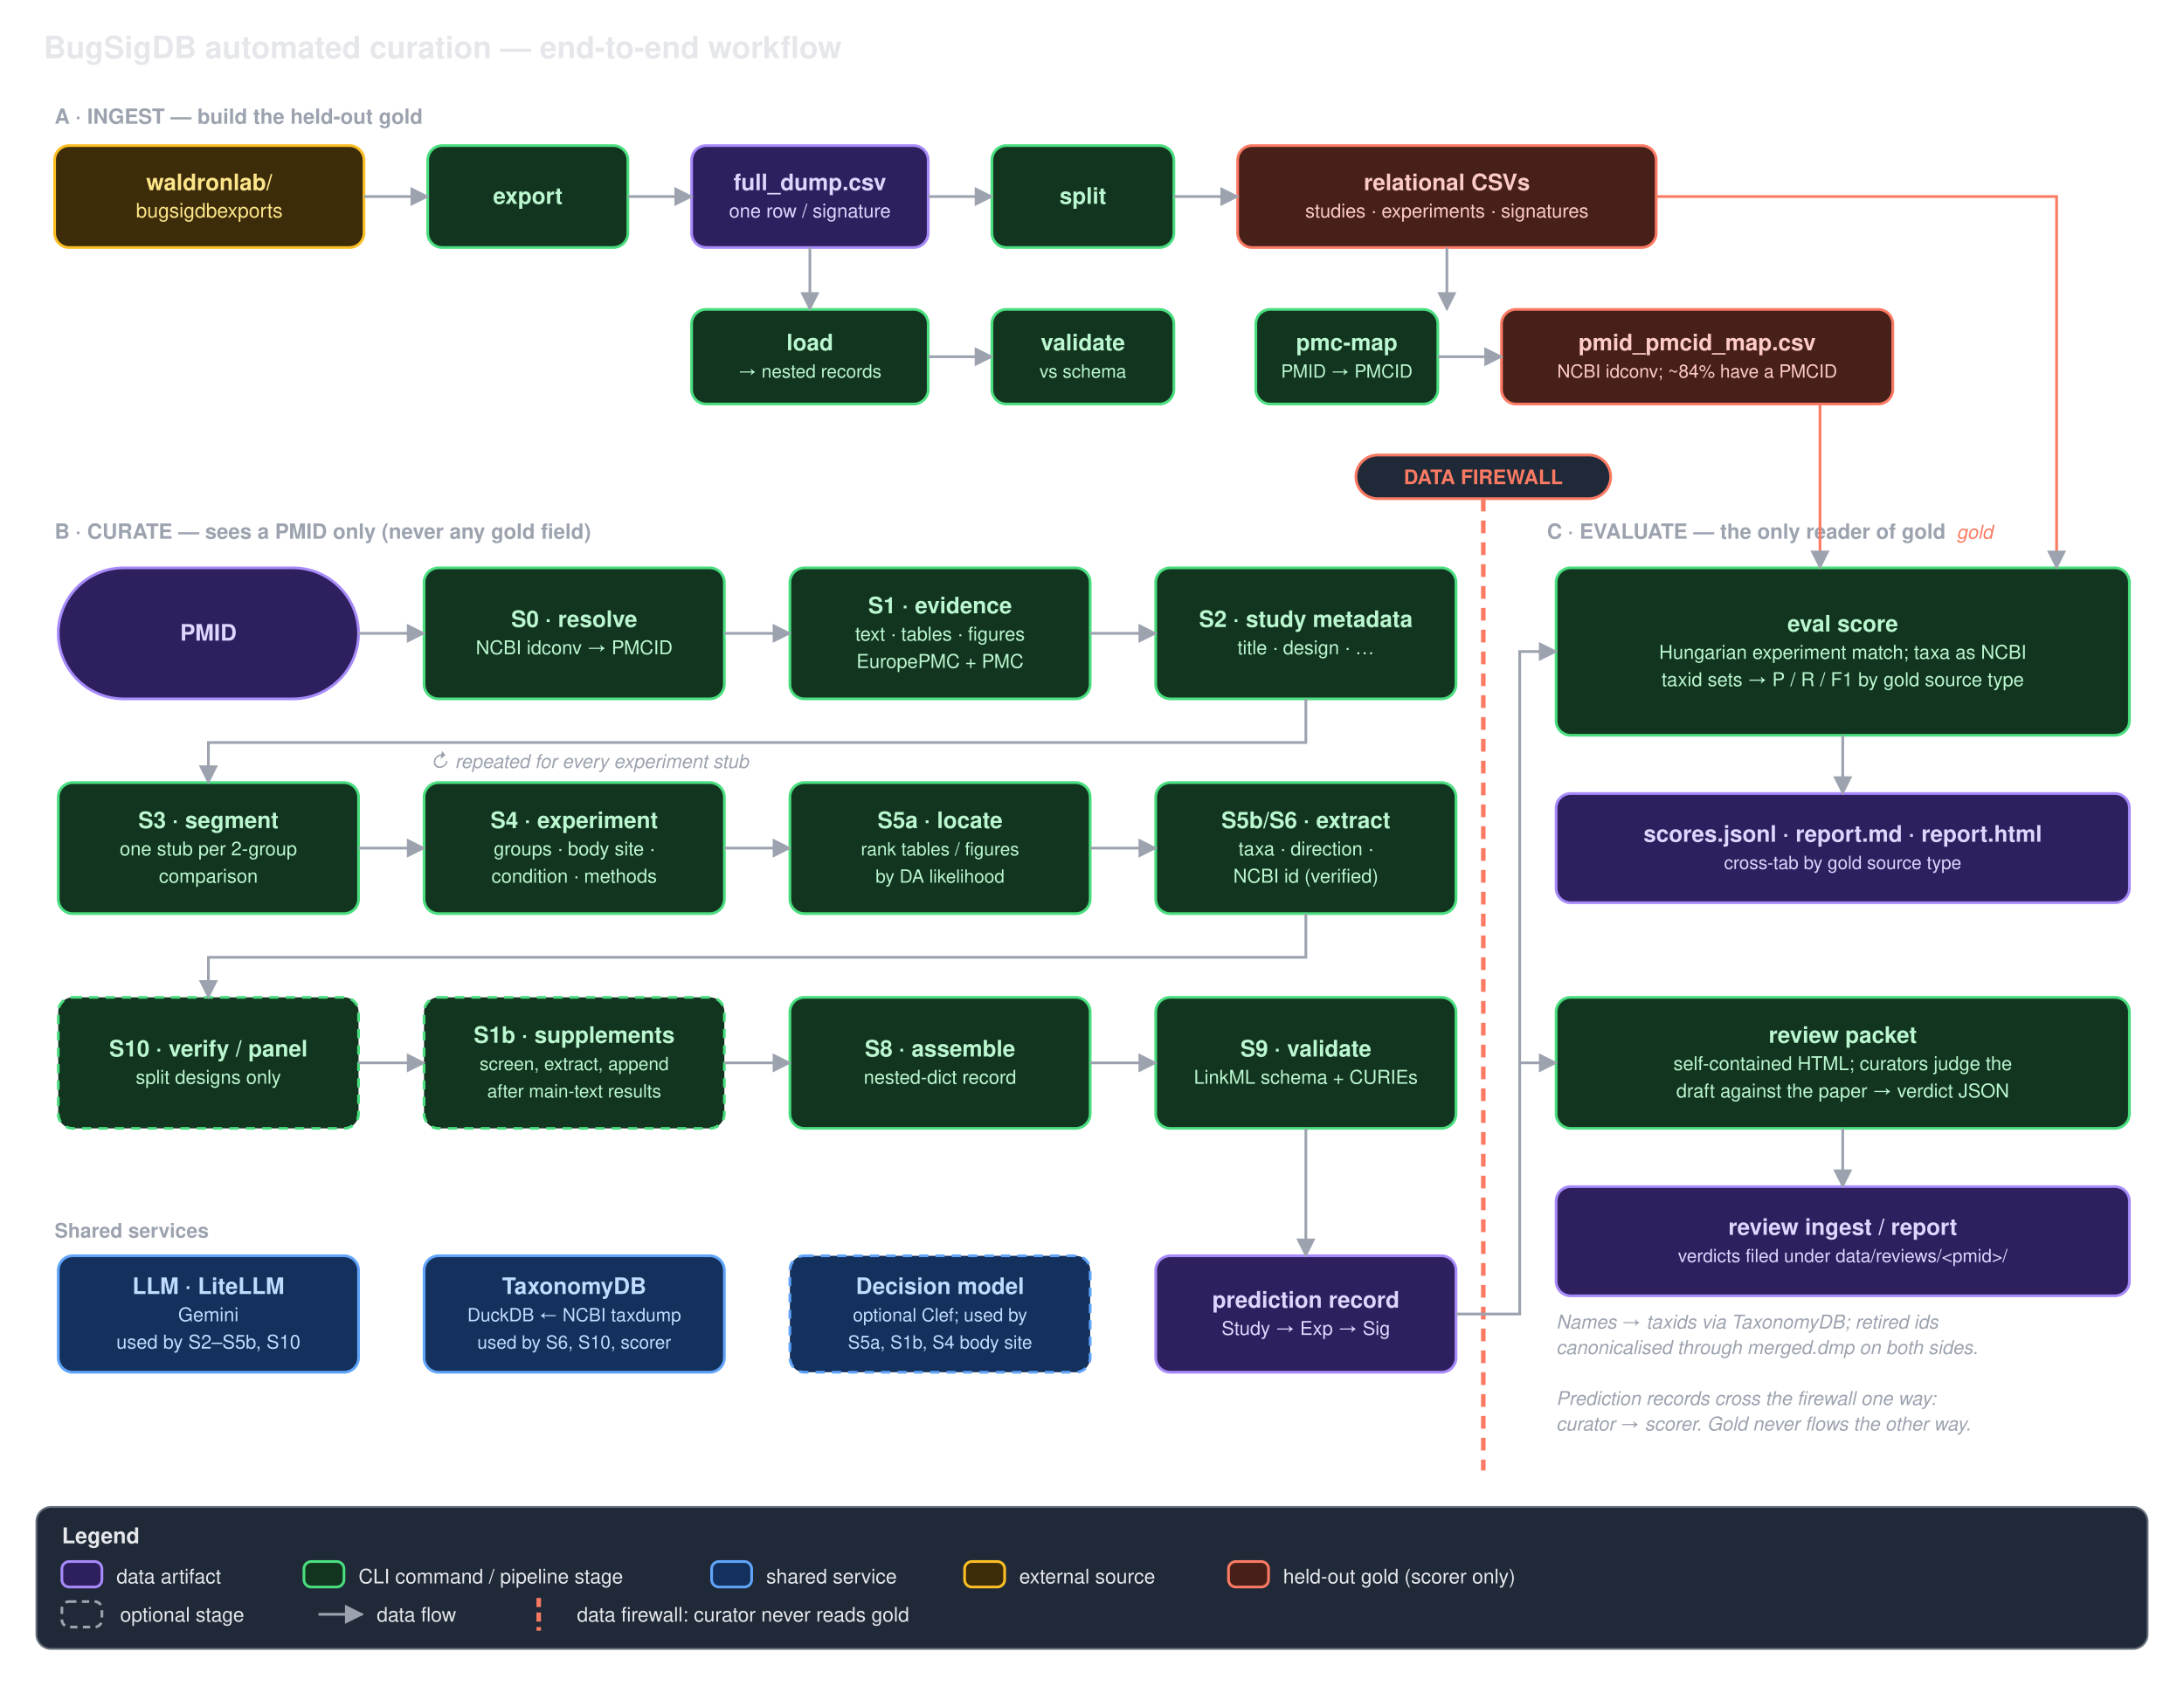
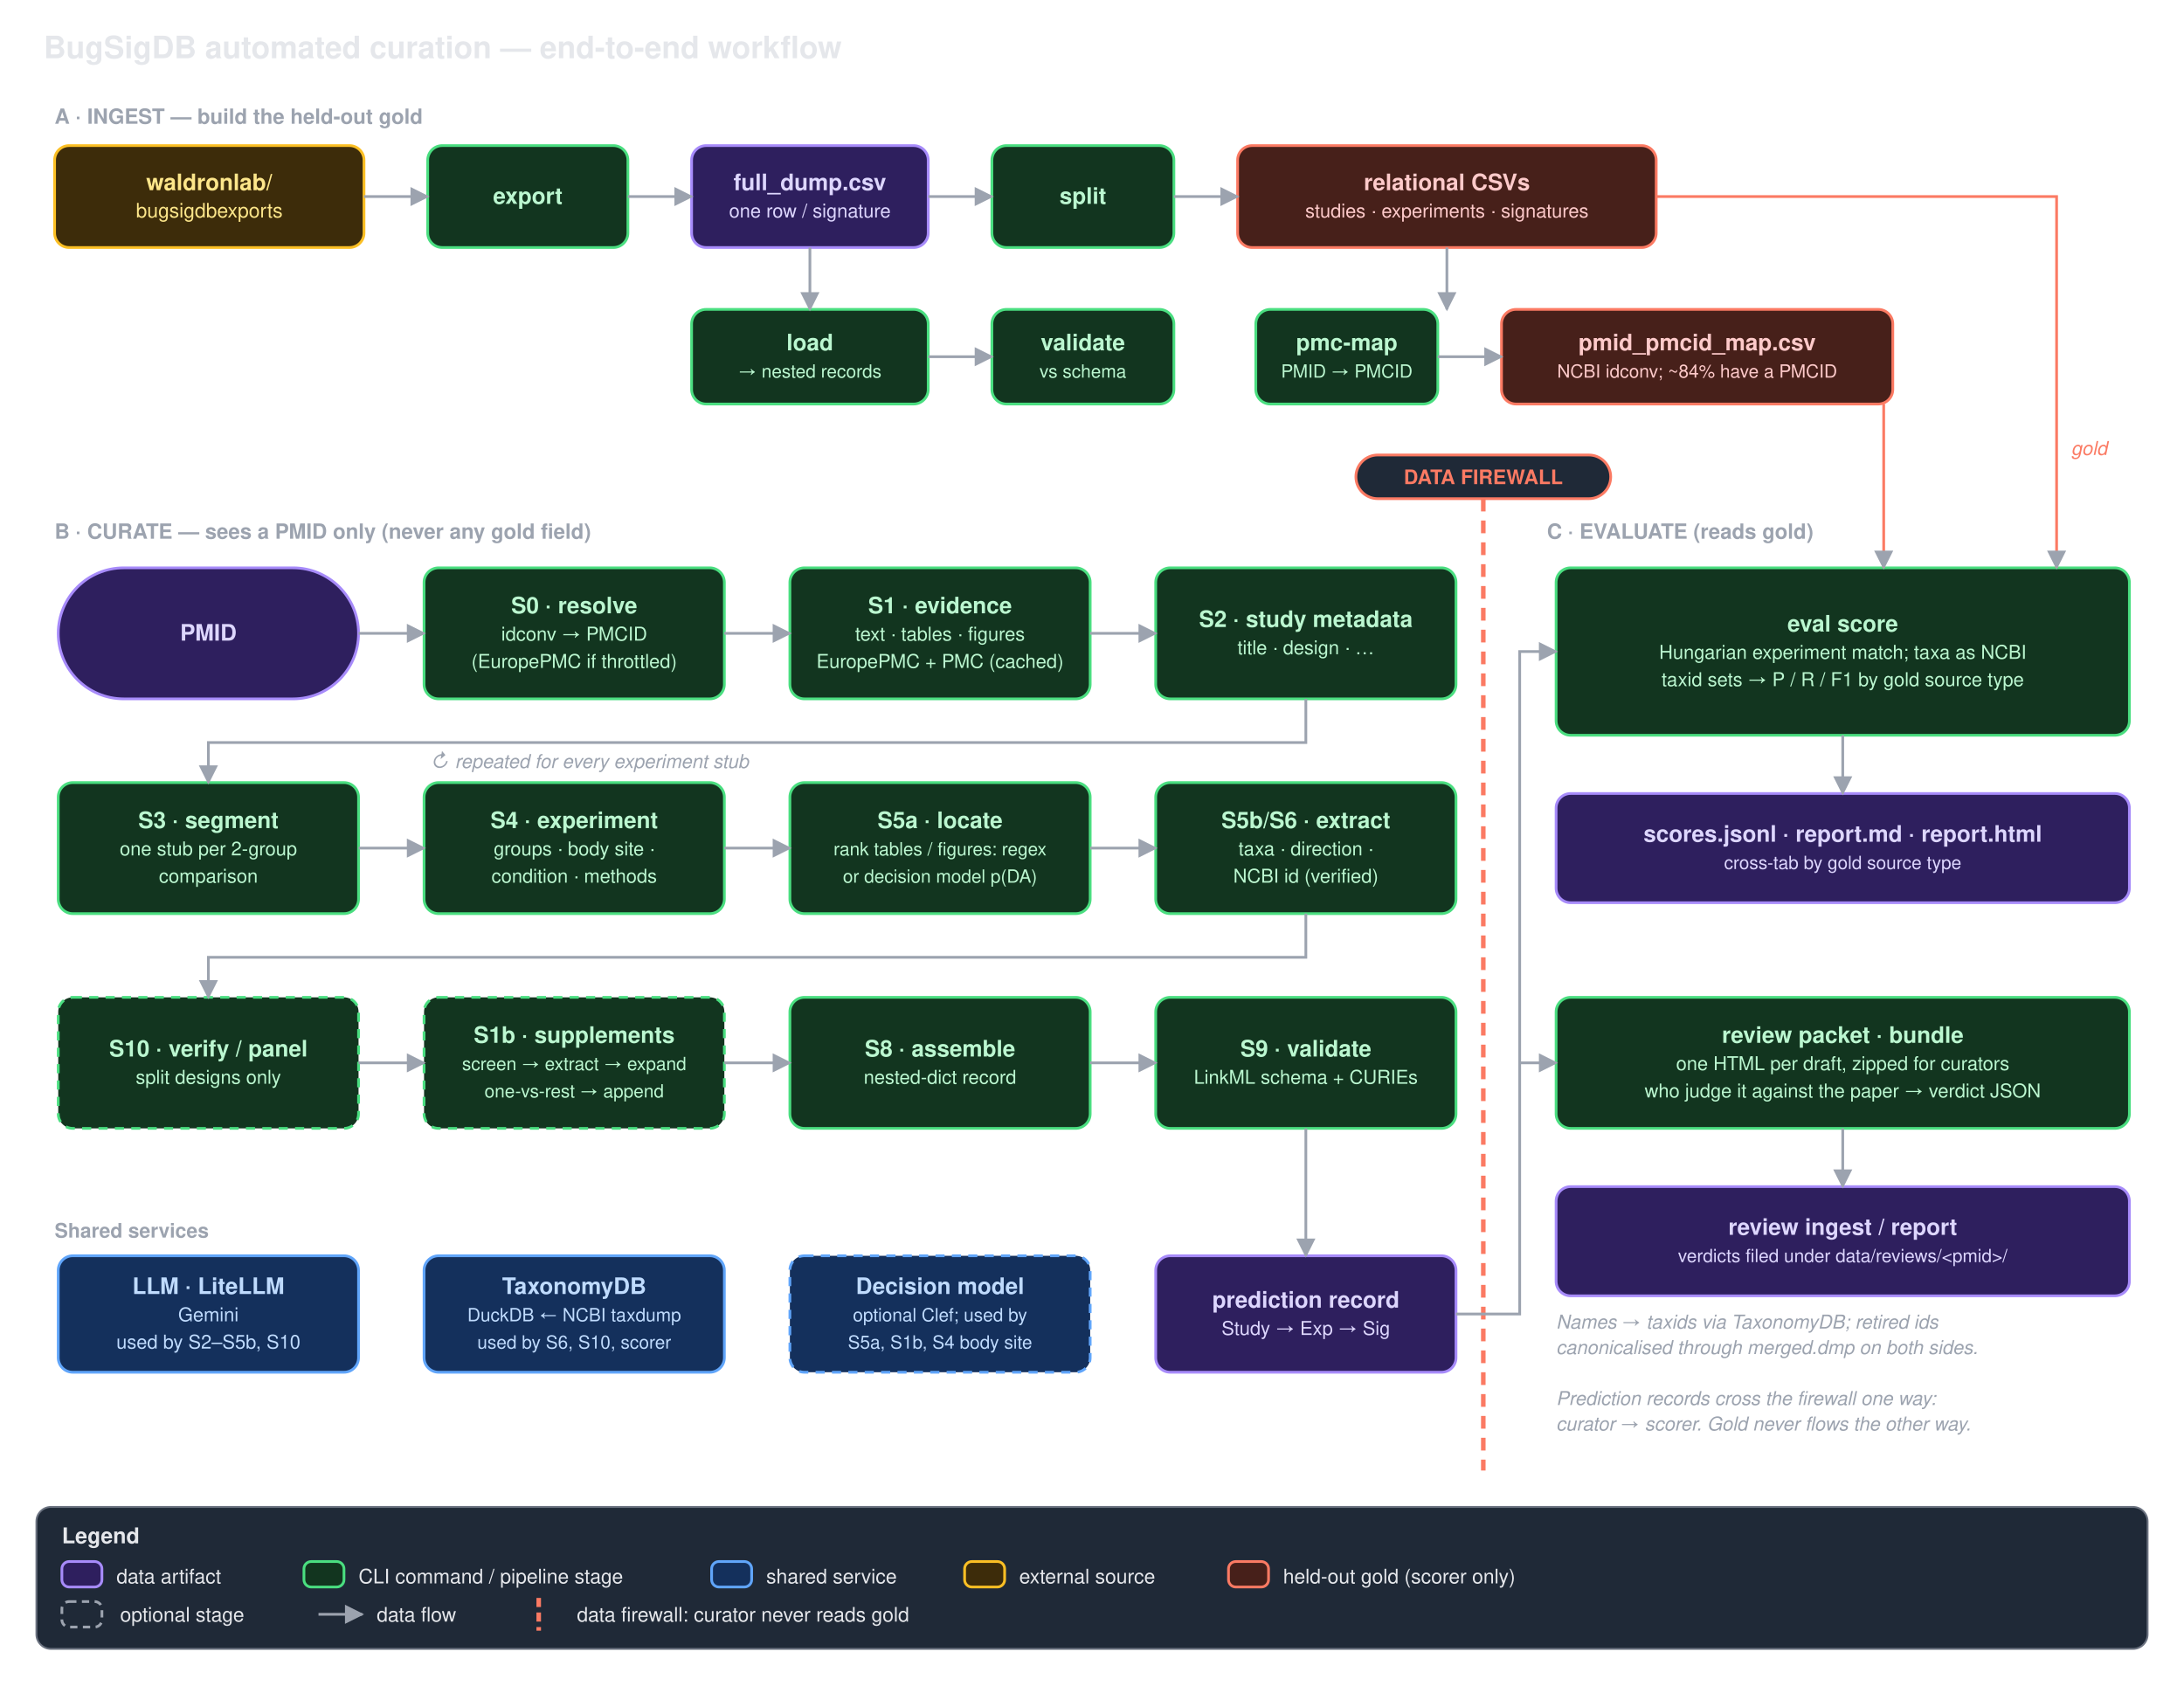
<svg xmlns="http://www.w3.org/2000/svg" viewBox="0 0 1200 930" width="1200" height="930" role="img" aria-labelledby="t d">
  <defs>
    <marker id="arrowhead" viewBox="0 0 10 10" refX="9" refY="5" markerWidth="7" markerHeight="7" orient="auto-start-reverse">
      <path d="M0,0 L10,5 L0,10 z" fill="#9ca3af" />
    </marker>
  </defs>
  <text x="24" y="32" font-family="-apple-system, BlinkMacSystemFont, 'Segoe UI', Helvetica, Arial, sans-serif" font-size="17" font-weight="700" fill="#e5e7eb" text-anchor="start">BugSigDB automated curation — end-to-end workflow</text>
  <text x="30" y="68" font-family="-apple-system, BlinkMacSystemFont, 'Segoe UI', Helvetica, Arial, sans-serif" font-size="11.5" font-weight="700" fill="#9ca3af" text-anchor="start">A · INGEST — build the held-out gold</text>
  <rect x="30" y="80" width="170" height="56" rx="8" fill="#3d2c0a" stroke="#fbbf24" stroke-width="1.5" />
  <text x="115.0" y="104.5" font-family="-apple-system, BlinkMacSystemFont, 'Segoe UI', Helvetica, Arial, sans-serif" font-size="12.5" font-weight="600" fill="#fde68a" text-anchor="middle">waldronlab/</text>
  <text x="115.0" y="119.5" font-family="-apple-system, BlinkMacSystemFont, 'Segoe UI', Helvetica, Arial, sans-serif" font-size="11" font-weight="normal" fill="#fde68a" text-anchor="middle">bugsigdbexports</text>
  <rect x="235" y="80" width="110" height="56" rx="8" fill="#12351f" stroke="#4ade80" stroke-width="1.5" />
  <text x="290.0" y="112.0" font-family="-apple-system, BlinkMacSystemFont, 'Segoe UI', Helvetica, Arial, sans-serif" font-size="12.5" font-weight="600" fill="#bbf7d0" text-anchor="middle">export</text>
  <rect x="380" y="80" width="130" height="56" rx="8" fill="#2e1f5e" stroke="#a78bfa" stroke-width="1.5" />
  <text x="445.0" y="104.5" font-family="-apple-system, BlinkMacSystemFont, 'Segoe UI', Helvetica, Arial, sans-serif" font-size="12.5" font-weight="600" fill="#ddd6fe" text-anchor="middle">full_dump.csv</text>
  <text x="445.0" y="119.5" font-family="-apple-system, BlinkMacSystemFont, 'Segoe UI', Helvetica, Arial, sans-serif" font-size="10.5" font-weight="normal" fill="#ddd6fe" text-anchor="middle">one row / signature</text>
  <rect x="545" y="80" width="100" height="56" rx="8" fill="#12351f" stroke="#4ade80" stroke-width="1.5" />
  <text x="595.0" y="112.0" font-family="-apple-system, BlinkMacSystemFont, 'Segoe UI', Helvetica, Arial, sans-serif" font-size="12.5" font-weight="600" fill="#bbf7d0" text-anchor="middle">split</text>
  <rect x="680" y="80" width="230" height="56" rx="8" fill="#47201a" stroke="#fb7a63" stroke-width="1.5" />
  <text x="795.0" y="104.5" font-family="-apple-system, BlinkMacSystemFont, 'Segoe UI', Helvetica, Arial, sans-serif" font-size="12.5" font-weight="600" fill="#fecaca" text-anchor="middle">relational CSVs</text>
  <text x="795.0" y="119.5" font-family="-apple-system, BlinkMacSystemFont, 'Segoe UI', Helvetica, Arial, sans-serif" font-size="10.5" font-weight="normal" fill="#fecaca" text-anchor="middle">studies · experiments · signatures</text>
  <path d="M200,108 L235,108" fill="none" stroke="#9ca3af" stroke-width="1.5" marker-end="url(#arrowhead)" />
  <path d="M345,108 L380,108" fill="none" stroke="#9ca3af" stroke-width="1.5" marker-end="url(#arrowhead)" />
  <path d="M510,108 L545,108" fill="none" stroke="#9ca3af" stroke-width="1.5" marker-end="url(#arrowhead)" />
  <path d="M645,108 L680,108" fill="none" stroke="#9ca3af" stroke-width="1.5" marker-end="url(#arrowhead)" />
  <rect x="380" y="170" width="130" height="52" rx="8" fill="#12351f" stroke="#4ade80" stroke-width="1.5" />
  <text x="445.0" y="192.5" font-family="-apple-system, BlinkMacSystemFont, 'Segoe UI', Helvetica, Arial, sans-serif" font-size="12.5" font-weight="600" fill="#bbf7d0" text-anchor="middle">load</text>
  <text x="445.0" y="207.5" font-family="-apple-system, BlinkMacSystemFont, 'Segoe UI', Helvetica, Arial, sans-serif" font-size="10" font-weight="normal" fill="#bbf7d0" text-anchor="middle">→ nested records</text>
  <rect x="545" y="170" width="100" height="52" rx="8" fill="#12351f" stroke="#4ade80" stroke-width="1.5" />
  <text x="595.0" y="192.5" font-family="-apple-system, BlinkMacSystemFont, 'Segoe UI', Helvetica, Arial, sans-serif" font-size="12.5" font-weight="600" fill="#bbf7d0" text-anchor="middle">validate</text>
  <text x="595.0" y="207.5" font-family="-apple-system, BlinkMacSystemFont, 'Segoe UI', Helvetica, Arial, sans-serif" font-size="10" font-weight="normal" fill="#bbf7d0" text-anchor="middle">vs schema</text>
  <path d="M445,136 L445,170" fill="none" stroke="#9ca3af" stroke-width="1.5" marker-end="url(#arrowhead)" />
  <path d="M510,196 L545,196" fill="none" stroke="#9ca3af" stroke-width="1.5" marker-end="url(#arrowhead)" />
  <rect x="690" y="170" width="100" height="52" rx="8" fill="#12351f" stroke="#4ade80" stroke-width="1.5" />
  <text x="740.0" y="192.5" font-family="-apple-system, BlinkMacSystemFont, 'Segoe UI', Helvetica, Arial, sans-serif" font-size="12.5" font-weight="600" fill="#bbf7d0" text-anchor="middle">pmc-map</text>
  <text x="740.0" y="207.5" font-family="-apple-system, BlinkMacSystemFont, 'Segoe UI', Helvetica, Arial, sans-serif" font-size="10" font-weight="normal" fill="#bbf7d0" text-anchor="middle">PMID → PMCID</text>
  <rect x="825" y="170" width="215" height="52" rx="8" fill="#47201a" stroke="#fb7a63" stroke-width="1.5" />
  <text x="932.5" y="192.5" font-family="-apple-system, BlinkMacSystemFont, 'Segoe UI', Helvetica, Arial, sans-serif" font-size="12.5" font-weight="600" fill="#fecaca" text-anchor="middle">pmid_pmcid_map.csv</text>
  <text x="932.5" y="207.5" font-family="-apple-system, BlinkMacSystemFont, 'Segoe UI', Helvetica, Arial, sans-serif" font-size="10" font-weight="normal" fill="#fecaca" text-anchor="middle">NCBI idconv; ~84% have a PMCID</text>
  <path d="M795,136 L795,170" fill="none" stroke="#9ca3af" stroke-width="1.5" marker-end="url(#arrowhead)" />
  <path d="M790,196 L825,196" fill="none" stroke="#9ca3af" stroke-width="1.5" marker-end="url(#arrowhead)" />
  <line x1="815" y1="262" x2="815" y2="808" stroke="#fb7a63" stroke-width="2.5" stroke-dasharray="7 5" />
  <rect x="745" y="250" width="140" height="24" rx="12" fill="#1f2937" stroke="#fb7a63" stroke-width="1.5" />
  <text x="815" y="266" font-family="-apple-system, BlinkMacSystemFont, 'Segoe UI', Helvetica, Arial, sans-serif" font-size="11" font-weight="700" fill="#fb7a63" text-anchor="middle">DATA FIREWALL</text>
  <text x="30" y="296" font-family="-apple-system, BlinkMacSystemFont, 'Segoe UI', Helvetica, Arial, sans-serif" font-size="11.5" font-weight="700" fill="#9ca3af" text-anchor="start">B · CURATE — sees a PMID only (never any gold field)</text>
  <rect x="32" y="312" width="165" height="72" rx="36.0" fill="#2e1f5e" stroke="#a78bfa" stroke-width="1.5" />
  <text x="114.5" y="352.0" font-family="-apple-system, BlinkMacSystemFont, 'Segoe UI', Helvetica, Arial, sans-serif" font-size="12.5" font-weight="600" fill="#ddd6fe" text-anchor="middle">PMID</text>
  <rect x="233" y="312" width="165" height="72" rx="8" fill="#12351f" stroke="#4ade80" stroke-width="1.5" />
-   <text x="315.5" y="344.5" font-family="-apple-system, BlinkMacSystemFont, 'Segoe UI', Helvetica, Arial, sans-serif" font-size="12.5" font-weight="600" fill="#bbf7d0" text-anchor="middle">S0 · resolve</text>
-   <text x="315.5" y="359.5" font-family="-apple-system, BlinkMacSystemFont, 'Segoe UI', Helvetica, Arial, sans-serif" font-size="10.5" font-weight="normal" fill="#bbf7d0" text-anchor="middle">NCBI idconv → PMCID</text>
+   <text x="315.5" y="337.0" font-family="-apple-system, BlinkMacSystemFont, 'Segoe UI', Helvetica, Arial, sans-serif" font-size="12.5" font-weight="600" fill="#bbf7d0" text-anchor="middle">S0 · resolve</text>
+   <text x="315.5" y="352.0" font-family="-apple-system, BlinkMacSystemFont, 'Segoe UI', Helvetica, Arial, sans-serif" font-size="10.5" font-weight="normal" fill="#bbf7d0" text-anchor="middle">idconv → PMCID</text>
+   <text x="315.5" y="367.0" font-family="-apple-system, BlinkMacSystemFont, 'Segoe UI', Helvetica, Arial, sans-serif" font-size="10.5" font-weight="normal" fill="#bbf7d0" text-anchor="middle">(EuropePMC if throttled)</text>
  <rect x="434" y="312" width="165" height="72" rx="8" fill="#12351f" stroke="#4ade80" stroke-width="1.5" />
  <text x="516.5" y="337.0" font-family="-apple-system, BlinkMacSystemFont, 'Segoe UI', Helvetica, Arial, sans-serif" font-size="12.5" font-weight="600" fill="#bbf7d0" text-anchor="middle">S1 · evidence</text>
  <text x="516.5" y="352.0" font-family="-apple-system, BlinkMacSystemFont, 'Segoe UI', Helvetica, Arial, sans-serif" font-size="10.5" font-weight="normal" fill="#bbf7d0" text-anchor="middle">text · tables · figures</text>
-   <text x="516.5" y="367.0" font-family="-apple-system, BlinkMacSystemFont, 'Segoe UI', Helvetica, Arial, sans-serif" font-size="10.5" font-weight="normal" fill="#bbf7d0" text-anchor="middle">EuropePMC + PMC</text>
+   <text x="516.5" y="367.0" font-family="-apple-system, BlinkMacSystemFont, 'Segoe UI', Helvetica, Arial, sans-serif" font-size="10.5" font-weight="normal" fill="#bbf7d0" text-anchor="middle">EuropePMC + PMC (cached)</text>
  <rect x="635" y="312" width="165" height="72" rx="8" fill="#12351f" stroke="#4ade80" stroke-width="1.5" />
  <text x="717.5" y="344.5" font-family="-apple-system, BlinkMacSystemFont, 'Segoe UI', Helvetica, Arial, sans-serif" font-size="12.5" font-weight="600" fill="#bbf7d0" text-anchor="middle">S2 · study metadata</text>
  <text x="717.5" y="359.5" font-family="-apple-system, BlinkMacSystemFont, 'Segoe UI', Helvetica, Arial, sans-serif" font-size="10.5" font-weight="normal" fill="#bbf7d0" text-anchor="middle">title · design · …</text>
  <rect x="32" y="430" width="165" height="72" rx="8" fill="#12351f" stroke="#4ade80" stroke-width="1.5" />
  <text x="114.5" y="455.0" font-family="-apple-system, BlinkMacSystemFont, 'Segoe UI', Helvetica, Arial, sans-serif" font-size="12.5" font-weight="600" fill="#bbf7d0" text-anchor="middle">S3 · segment</text>
  <text x="114.5" y="470.0" font-family="-apple-system, BlinkMacSystemFont, 'Segoe UI', Helvetica, Arial, sans-serif" font-size="10.5" font-weight="normal" fill="#bbf7d0" text-anchor="middle">one stub per 2-group</text>
  <text x="114.5" y="485.0" font-family="-apple-system, BlinkMacSystemFont, 'Segoe UI', Helvetica, Arial, sans-serif" font-size="10.5" font-weight="normal" fill="#bbf7d0" text-anchor="middle">comparison</text>
  <rect x="233" y="430" width="165" height="72" rx="8" fill="#12351f" stroke="#4ade80" stroke-width="1.5" />
  <text x="315.5" y="455.0" font-family="-apple-system, BlinkMacSystemFont, 'Segoe UI', Helvetica, Arial, sans-serif" font-size="12.5" font-weight="600" fill="#bbf7d0" text-anchor="middle">S4 · experiment</text>
  <text x="315.5" y="470.0" font-family="-apple-system, BlinkMacSystemFont, 'Segoe UI', Helvetica, Arial, sans-serif" font-size="10.5" font-weight="normal" fill="#bbf7d0" text-anchor="middle">groups · body site ·</text>
  <text x="315.5" y="485.0" font-family="-apple-system, BlinkMacSystemFont, 'Segoe UI', Helvetica, Arial, sans-serif" font-size="10.5" font-weight="normal" fill="#bbf7d0" text-anchor="middle">condition · methods</text>
  <rect x="434" y="430" width="165" height="72" rx="8" fill="#12351f" stroke="#4ade80" stroke-width="1.5" />
  <text x="516.5" y="455.0" font-family="-apple-system, BlinkMacSystemFont, 'Segoe UI', Helvetica, Arial, sans-serif" font-size="12.5" font-weight="600" fill="#bbf7d0" text-anchor="middle">S5a · locate</text>
-   <text x="516.5" y="470.0" font-family="-apple-system, BlinkMacSystemFont, 'Segoe UI', Helvetica, Arial, sans-serif" font-size="10" font-weight="normal" fill="#bbf7d0" text-anchor="middle">rank tables / figures</text>
-   <text x="516.5" y="485.0" font-family="-apple-system, BlinkMacSystemFont, 'Segoe UI', Helvetica, Arial, sans-serif" font-size="10" font-weight="normal" fill="#bbf7d0" text-anchor="middle">by DA likelihood</text>
+   <text x="516.5" y="470.0" font-family="-apple-system, BlinkMacSystemFont, 'Segoe UI', Helvetica, Arial, sans-serif" font-size="10" font-weight="normal" fill="#bbf7d0" text-anchor="middle">rank tables / figures: regex</text>
+   <text x="516.5" y="485.0" font-family="-apple-system, BlinkMacSystemFont, 'Segoe UI', Helvetica, Arial, sans-serif" font-size="10" font-weight="normal" fill="#bbf7d0" text-anchor="middle">or decision model p(DA)</text>
  <rect x="635" y="430" width="165" height="72" rx="8" fill="#12351f" stroke="#4ade80" stroke-width="1.5" />
  <text x="717.5" y="455.0" font-family="-apple-system, BlinkMacSystemFont, 'Segoe UI', Helvetica, Arial, sans-serif" font-size="12.5" font-weight="600" fill="#bbf7d0" text-anchor="middle">S5b/S6 · extract</text>
  <text x="717.5" y="470.0" font-family="-apple-system, BlinkMacSystemFont, 'Segoe UI', Helvetica, Arial, sans-serif" font-size="10.5" font-weight="normal" fill="#bbf7d0" text-anchor="middle">taxa · direction ·</text>
  <text x="717.5" y="485.0" font-family="-apple-system, BlinkMacSystemFont, 'Segoe UI', Helvetica, Arial, sans-serif" font-size="10.5" font-weight="normal" fill="#bbf7d0" text-anchor="middle">NCBI id (verified)</text>
  <rect x="32" y="548" width="165" height="72" rx="8" fill="#12351f" stroke="#4ade80" stroke-width="1.5" stroke-dasharray="5 4" />
  <text x="114.5" y="580.5" font-family="-apple-system, BlinkMacSystemFont, 'Segoe UI', Helvetica, Arial, sans-serif" font-size="12.5" font-weight="600" fill="#bbf7d0" text-anchor="middle">S10 · verify / panel</text>
  <text x="114.5" y="595.5" font-family="-apple-system, BlinkMacSystemFont, 'Segoe UI', Helvetica, Arial, sans-serif" font-size="10.5" font-weight="normal" fill="#bbf7d0" text-anchor="middle">split designs only</text>
  <rect x="233" y="548" width="165" height="72" rx="8" fill="#12351f" stroke="#4ade80" stroke-width="1.5" stroke-dasharray="5 4" />
  <text x="315.5" y="573.0" font-family="-apple-system, BlinkMacSystemFont, 'Segoe UI', Helvetica, Arial, sans-serif" font-size="12.5" font-weight="600" fill="#bbf7d0" text-anchor="middle">S1b · supplements</text>
-   <text x="315.5" y="588.0" font-family="-apple-system, BlinkMacSystemFont, 'Segoe UI', Helvetica, Arial, sans-serif" font-size="10" font-weight="normal" fill="#bbf7d0" text-anchor="middle">screen, extract, append</text>
-   <text x="315.5" y="603.0" font-family="-apple-system, BlinkMacSystemFont, 'Segoe UI', Helvetica, Arial, sans-serif" font-size="10" font-weight="normal" fill="#bbf7d0" text-anchor="middle">after main-text results</text>
+   <text x="315.5" y="588.0" font-family="-apple-system, BlinkMacSystemFont, 'Segoe UI', Helvetica, Arial, sans-serif" font-size="10" font-weight="normal" fill="#bbf7d0" text-anchor="middle">screen → extract → expand</text>
+   <text x="315.5" y="603.0" font-family="-apple-system, BlinkMacSystemFont, 'Segoe UI', Helvetica, Arial, sans-serif" font-size="10" font-weight="normal" fill="#bbf7d0" text-anchor="middle">one-vs-rest → append</text>
  <rect x="434" y="548" width="165" height="72" rx="8" fill="#12351f" stroke="#4ade80" stroke-width="1.5" />
  <text x="516.5" y="580.5" font-family="-apple-system, BlinkMacSystemFont, 'Segoe UI', Helvetica, Arial, sans-serif" font-size="12.5" font-weight="600" fill="#bbf7d0" text-anchor="middle">S8 · assemble</text>
  <text x="516.5" y="595.5" font-family="-apple-system, BlinkMacSystemFont, 'Segoe UI', Helvetica, Arial, sans-serif" font-size="10.5" font-weight="normal" fill="#bbf7d0" text-anchor="middle">nested-dict record</text>
  <rect x="635" y="548" width="165" height="72" rx="8" fill="#12351f" stroke="#4ade80" stroke-width="1.5" />
  <text x="717.5" y="580.5" font-family="-apple-system, BlinkMacSystemFont, 'Segoe UI', Helvetica, Arial, sans-serif" font-size="12.5" font-weight="600" fill="#bbf7d0" text-anchor="middle">S9 · validate</text>
  <text x="717.5" y="595.5" font-family="-apple-system, BlinkMacSystemFont, 'Segoe UI', Helvetica, Arial, sans-serif" font-size="10.5" font-weight="normal" fill="#bbf7d0" text-anchor="middle">LinkML schema + CURIEs</text>
  <rect x="635" y="690" width="165" height="64" rx="8" fill="#2e1f5e" stroke="#a78bfa" stroke-width="1.5" />
  <text x="717.5" y="718.5" font-family="-apple-system, BlinkMacSystemFont, 'Segoe UI', Helvetica, Arial, sans-serif" font-size="12.5" font-weight="600" fill="#ddd6fe" text-anchor="middle">prediction record</text>
  <text x="717.5" y="733.5" font-family="-apple-system, BlinkMacSystemFont, 'Segoe UI', Helvetica, Arial, sans-serif" font-size="10.5" font-weight="normal" fill="#ddd6fe" text-anchor="middle">Study → Exp → Sig</text>
  <path d="M197,348.0 L233,348.0" fill="none" stroke="#9ca3af" stroke-width="1.5" marker-end="url(#arrowhead)" />
  <path d="M398,348.0 L434,348.0" fill="none" stroke="#9ca3af" stroke-width="1.5" marker-end="url(#arrowhead)" />
  <path d="M599,348.0 L635,348.0" fill="none" stroke="#9ca3af" stroke-width="1.5" marker-end="url(#arrowhead)" />
  <path d="M717.5,384 L717.5,408 L114.5,408 L114.5,430" fill="none" stroke="#9ca3af" stroke-width="1.5" marker-end="url(#arrowhead)" />
  <path d="M197,466.0 L233,466.0" fill="none" stroke="#9ca3af" stroke-width="1.5" marker-end="url(#arrowhead)" />
  <path d="M398,466.0 L434,466.0" fill="none" stroke="#9ca3af" stroke-width="1.5" marker-end="url(#arrowhead)" />
  <path d="M599,466.0 L635,466.0" fill="none" stroke="#9ca3af" stroke-width="1.5" marker-end="url(#arrowhead)" />
  <path d="M717.5,502 L717.5,526 L114.5,526 L114.5,548" fill="none" stroke="#9ca3af" stroke-width="1.5" marker-end="url(#arrowhead)" />
  <text x="237" y="422" font-family="-apple-system, BlinkMacSystemFont, 'Segoe UI', Helvetica, Arial, sans-serif" font-size="10.5" font-weight="normal" fill="#9ca3af" text-anchor="start" font-style="italic">↻ repeated for every experiment stub</text>
  <path d="M197,584.0 L233,584.0" fill="none" stroke="#9ca3af" stroke-width="1.5" marker-end="url(#arrowhead)" />
  <path d="M398,584.0 L434,584.0" fill="none" stroke="#9ca3af" stroke-width="1.5" marker-end="url(#arrowhead)" />
  <path d="M599,584.0 L635,584.0" fill="none" stroke="#9ca3af" stroke-width="1.5" marker-end="url(#arrowhead)" />
  <path d="M717.5,620 L717.5,690" fill="none" stroke="#9ca3af" stroke-width="1.5" marker-end="url(#arrowhead)" />
  <text x="30" y="680" font-family="-apple-system, BlinkMacSystemFont, 'Segoe UI', Helvetica, Arial, sans-serif" font-size="11" font-weight="700" fill="#9ca3af" text-anchor="start">Shared services</text>
  <rect x="32" y="690" width="165" height="64" rx="8" fill="#14305c" stroke="#60a5fa" stroke-width="1.5" />
  <text x="114.5" y="711.0" font-family="-apple-system, BlinkMacSystemFont, 'Segoe UI', Helvetica, Arial, sans-serif" font-size="12.5" font-weight="600" fill="#bfdbfe" text-anchor="middle">LLM · LiteLLM</text>
  <text x="114.5" y="726.0" font-family="-apple-system, BlinkMacSystemFont, 'Segoe UI', Helvetica, Arial, sans-serif" font-size="10.5" font-weight="normal" fill="#bfdbfe" text-anchor="middle">Gemini</text>
  <text x="114.5" y="741.0" font-family="-apple-system, BlinkMacSystemFont, 'Segoe UI', Helvetica, Arial, sans-serif" font-size="10.5" font-weight="normal" fill="#bfdbfe" text-anchor="middle">used by S2–S5b, S10</text>
  <rect x="233" y="690" width="165" height="64" rx="8" fill="#14305c" stroke="#60a5fa" stroke-width="1.5" />
  <text x="315.5" y="711.0" font-family="-apple-system, BlinkMacSystemFont, 'Segoe UI', Helvetica, Arial, sans-serif" font-size="12.5" font-weight="600" fill="#bfdbfe" text-anchor="middle">TaxonomyDB</text>
  <text x="315.5" y="726.0" font-family="-apple-system, BlinkMacSystemFont, 'Segoe UI', Helvetica, Arial, sans-serif" font-size="10" font-weight="normal" fill="#bfdbfe" text-anchor="middle">DuckDB ← NCBI taxdump</text>
  <text x="315.5" y="741.0" font-family="-apple-system, BlinkMacSystemFont, 'Segoe UI', Helvetica, Arial, sans-serif" font-size="10" font-weight="normal" fill="#bfdbfe" text-anchor="middle">used by S6, S10, scorer</text>
  <rect x="434" y="690" width="165" height="64" rx="8" fill="#14305c" stroke="#60a5fa" stroke-width="1.5" stroke-dasharray="5 4" />
  <text x="516.5" y="711.0" font-family="-apple-system, BlinkMacSystemFont, 'Segoe UI', Helvetica, Arial, sans-serif" font-size="12.5" font-weight="600" fill="#bfdbfe" text-anchor="middle">Decision model</text>
  <text x="516.5" y="726.0" font-family="-apple-system, BlinkMacSystemFont, 'Segoe UI', Helvetica, Arial, sans-serif" font-size="10" font-weight="normal" fill="#bfdbfe" text-anchor="middle">optional Clef; used by</text>
  <text x="516.5" y="741.0" font-family="-apple-system, BlinkMacSystemFont, 'Segoe UI', Helvetica, Arial, sans-serif" font-size="10" font-weight="normal" fill="#bfdbfe" text-anchor="middle">S5a, S1b, S4 body site</text>
-   <text x="850" y="296" font-family="-apple-system, BlinkMacSystemFont, 'Segoe UI', Helvetica, Arial, sans-serif" font-size="11.5" font-weight="700" fill="#9ca3af" text-anchor="start">C · EVALUATE — the only reader of gold</text>
+   <text x="850" y="296" font-family="-apple-system, BlinkMacSystemFont, 'Segoe UI', Helvetica, Arial, sans-serif" font-size="11.5" font-weight="700" fill="#9ca3af" text-anchor="start">C · EVALUATE (reads gold)</text>
  <rect x="855" y="312" width="315" height="92" rx="8" fill="#12351f" stroke="#4ade80" stroke-width="1.5" />
  <text x="1012.5" y="347.0" font-family="-apple-system, BlinkMacSystemFont, 'Segoe UI', Helvetica, Arial, sans-serif" font-size="12.5" font-weight="600" fill="#bbf7d0" text-anchor="middle">eval score</text>
  <text x="1012.5" y="362.0" font-family="-apple-system, BlinkMacSystemFont, 'Segoe UI', Helvetica, Arial, sans-serif" font-size="10.5" font-weight="normal" fill="#bbf7d0" text-anchor="middle">Hungarian experiment match; taxa as NCBI</text>
  <text x="1012.5" y="377.0" font-family="-apple-system, BlinkMacSystemFont, 'Segoe UI', Helvetica, Arial, sans-serif" font-size="10.5" font-weight="normal" fill="#bbf7d0" text-anchor="middle">taxid sets → P / R / F1 by gold source type</text>
  <rect x="855" y="436" width="315" height="60" rx="8" fill="#2e1f5e" stroke="#a78bfa" stroke-width="1.5" />
  <text x="1012.5" y="462.5" font-family="-apple-system, BlinkMacSystemFont, 'Segoe UI', Helvetica, Arial, sans-serif" font-size="12.5" font-weight="600" fill="#ddd6fe" text-anchor="middle">scores.jsonl · report.md · report.html</text>
  <text x="1012.5" y="477.5" font-family="-apple-system, BlinkMacSystemFont, 'Segoe UI', Helvetica, Arial, sans-serif" font-size="10" font-weight="normal" fill="#ddd6fe" text-anchor="middle">cross-tab by gold source type</text>
  <rect x="855" y="548" width="315" height="72" rx="8" fill="#12351f" stroke="#4ade80" stroke-width="1.5" />
-   <text x="1012.5" y="573.0" font-family="-apple-system, BlinkMacSystemFont, 'Segoe UI', Helvetica, Arial, sans-serif" font-size="12.5" font-weight="600" fill="#bbf7d0" text-anchor="middle">review packet</text>
-   <text x="1012.5" y="588.0" font-family="-apple-system, BlinkMacSystemFont, 'Segoe UI', Helvetica, Arial, sans-serif" font-size="10.5" font-weight="normal" fill="#bbf7d0" text-anchor="middle">self-contained HTML; curators judge the</text>
-   <text x="1012.5" y="603.0" font-family="-apple-system, BlinkMacSystemFont, 'Segoe UI', Helvetica, Arial, sans-serif" font-size="10.5" font-weight="normal" fill="#bbf7d0" text-anchor="middle">draft against the paper → verdict JSON</text>
+   <text x="1012.5" y="573.0" font-family="-apple-system, BlinkMacSystemFont, 'Segoe UI', Helvetica, Arial, sans-serif" font-size="12.5" font-weight="600" fill="#bbf7d0" text-anchor="middle">review packet · bundle</text>
+   <text x="1012.5" y="588.0" font-family="-apple-system, BlinkMacSystemFont, 'Segoe UI', Helvetica, Arial, sans-serif" font-size="10.5" font-weight="normal" fill="#bbf7d0" text-anchor="middle">one HTML per draft, zipped for curators</text>
+   <text x="1012.5" y="603.0" font-family="-apple-system, BlinkMacSystemFont, 'Segoe UI', Helvetica, Arial, sans-serif" font-size="10.5" font-weight="normal" fill="#bbf7d0" text-anchor="middle">who judge it against the paper → verdict JSON</text>
  <rect x="855" y="652" width="315" height="60" rx="8" fill="#2e1f5e" stroke="#a78bfa" stroke-width="1.5" />
  <text x="1012.5" y="678.5" font-family="-apple-system, BlinkMacSystemFont, 'Segoe UI', Helvetica, Arial, sans-serif" font-size="12.5" font-weight="600" fill="#ddd6fe" text-anchor="middle">review ingest / report</text>
  <text x="1012.5" y="693.5" font-family="-apple-system, BlinkMacSystemFont, 'Segoe UI', Helvetica, Arial, sans-serif" font-size="10" font-weight="normal" fill="#ddd6fe" text-anchor="middle">verdicts filed under data/reviews/&lt;pmid&gt;/</text>
  <path d="M1012.5,404 L1012.5,436" fill="none" stroke="#9ca3af" stroke-width="1.5" marker-end="url(#arrowhead)" />
  <path d="M1012.5,620 L1012.5,652" fill="none" stroke="#9ca3af" stroke-width="1.5" marker-end="url(#arrowhead)" />
  <path d="M910,108 L1130,108 L1130,312" fill="none" stroke="#fb7a63" stroke-width="1.5" marker-end="url(#arrowhead)" />
-   <path d="M1000,222 L1000,312" fill="none" stroke="#fb7a63" stroke-width="1.5" marker-end="url(#arrowhead)" />
-   <text x="1085" y="296" font-family="-apple-system, BlinkMacSystemFont, 'Segoe UI', Helvetica, Arial, sans-serif" font-size="10.5" font-weight="normal" fill="#fb7a63" text-anchor="middle" font-style="italic">gold</text>
+   <path d="M1035,222 L1035,312" fill="none" stroke="#fb7a63" stroke-width="1.5" marker-end="url(#arrowhead)" />
+   <text x="1138" y="250" font-family="-apple-system, BlinkMacSystemFont, 'Segoe UI', Helvetica, Arial, sans-serif" font-size="10.5" font-weight="normal" fill="#fb7a63" text-anchor="start" font-style="italic">gold</text>
  <path d="M800,722 L835,722 L835,358 L855,358" fill="none" stroke="#9ca3af" stroke-width="1.5" marker-end="url(#arrowhead)" />
  <path d="M835,584 L855,584" fill="none" stroke="#9ca3af" stroke-width="1.5" marker-end="url(#arrowhead)" />
  <text x="855" y="772" font-family="-apple-system, BlinkMacSystemFont, 'Segoe UI', Helvetica, Arial, sans-serif" font-size="10.5" font-weight="normal" fill="#9ca3af" text-anchor="start" font-style="italic">Prediction records cross the firewall one way:</text>
  <text x="855" y="786" font-family="-apple-system, BlinkMacSystemFont, 'Segoe UI', Helvetica, Arial, sans-serif" font-size="10.5" font-weight="normal" fill="#9ca3af" text-anchor="start" font-style="italic">curator → scorer. Gold never flows the other way.</text>
  <text x="855" y="730" font-family="-apple-system, BlinkMacSystemFont, 'Segoe UI', Helvetica, Arial, sans-serif" font-size="10.5" font-weight="normal" fill="#9ca3af" text-anchor="start" font-style="italic">Names → taxids via TaxonomyDB; retired ids</text>
  <text x="855" y="744" font-family="-apple-system, BlinkMacSystemFont, 'Segoe UI', Helvetica, Arial, sans-serif" font-size="10.5" font-weight="normal" fill="#9ca3af" text-anchor="start" font-style="italic">canonicalised through merged.dmp on both sides.</text>
  <rect x="20" y="828" width="1160" height="78" rx="8" fill="#1f2937" stroke="#6b7280" />
  <text x="34" y="848" font-family="-apple-system, BlinkMacSystemFont, 'Segoe UI', Helvetica, Arial, sans-serif" font-size="12" font-weight="600" fill="#e5e7eb" text-anchor="start">Legend</text>
  <rect x="34" y="858" width="22" height="14" rx="4" fill="#2e1f5e" stroke="#a78bfa" stroke-width="1.5" />
  <text x="64" y="870" font-family="-apple-system, BlinkMacSystemFont, 'Segoe UI', Helvetica, Arial, sans-serif" font-size="11" font-weight="normal" fill="#e5e7eb" text-anchor="start">data artifact</text>
  <rect x="167" y="858" width="22" height="14" rx="4" fill="#12351f" stroke="#4ade80" stroke-width="1.5" />
  <text x="197" y="870" font-family="-apple-system, BlinkMacSystemFont, 'Segoe UI', Helvetica, Arial, sans-serif" font-size="11" font-weight="normal" fill="#e5e7eb" text-anchor="start">CLI command / pipeline stage</text>
  <rect x="391" y="858" width="22" height="14" rx="4" fill="#14305c" stroke="#60a5fa" stroke-width="1.5" />
  <text x="421" y="870" font-family="-apple-system, BlinkMacSystemFont, 'Segoe UI', Helvetica, Arial, sans-serif" font-size="11" font-weight="normal" fill="#e5e7eb" text-anchor="start">shared service</text>
  <rect x="530" y="858" width="22" height="14" rx="4" fill="#3d2c0a" stroke="#fbbf24" stroke-width="1.5" />
  <text x="560" y="870" font-family="-apple-system, BlinkMacSystemFont, 'Segoe UI', Helvetica, Arial, sans-serif" font-size="11" font-weight="normal" fill="#e5e7eb" text-anchor="start">external source</text>
  <rect x="675" y="858" width="22" height="14" rx="4" fill="#47201a" stroke="#fb7a63" stroke-width="1.5" />
  <text x="705" y="870" font-family="-apple-system, BlinkMacSystemFont, 'Segoe UI', Helvetica, Arial, sans-serif" font-size="11" font-weight="normal" fill="#e5e7eb" text-anchor="start">held-out gold (scorer only)</text>
  <rect x="34" y="880" width="22" height="14" rx="4" fill="none" stroke="#9ca3af" stroke-dasharray="4 3" stroke-width="1.5" />
  <text x="66" y="891" font-family="-apple-system, BlinkMacSystemFont, 'Segoe UI', Helvetica, Arial, sans-serif" font-size="11" font-weight="normal" fill="#e5e7eb" text-anchor="start">optional stage</text>
  <path d="M175,887 L199,887" fill="none" stroke="#9ca3af" stroke-width="1.5" marker-end="url(#arrowhead)" />
  <text x="207" y="891" font-family="-apple-system, BlinkMacSystemFont, 'Segoe UI', Helvetica, Arial, sans-serif" font-size="11" font-weight="normal" fill="#e5e7eb" text-anchor="start">data flow</text>
  <line x1="296" y1="878" x2="296" y2="896" stroke="#fb7a63" stroke-width="2.5" stroke-dasharray="5 3" />
  <text x="317" y="891" font-family="-apple-system, BlinkMacSystemFont, 'Segoe UI', Helvetica, Arial, sans-serif" font-size="11" font-weight="normal" fill="#e5e7eb" text-anchor="start">data firewall: curator never reads gold</text>
</svg>
